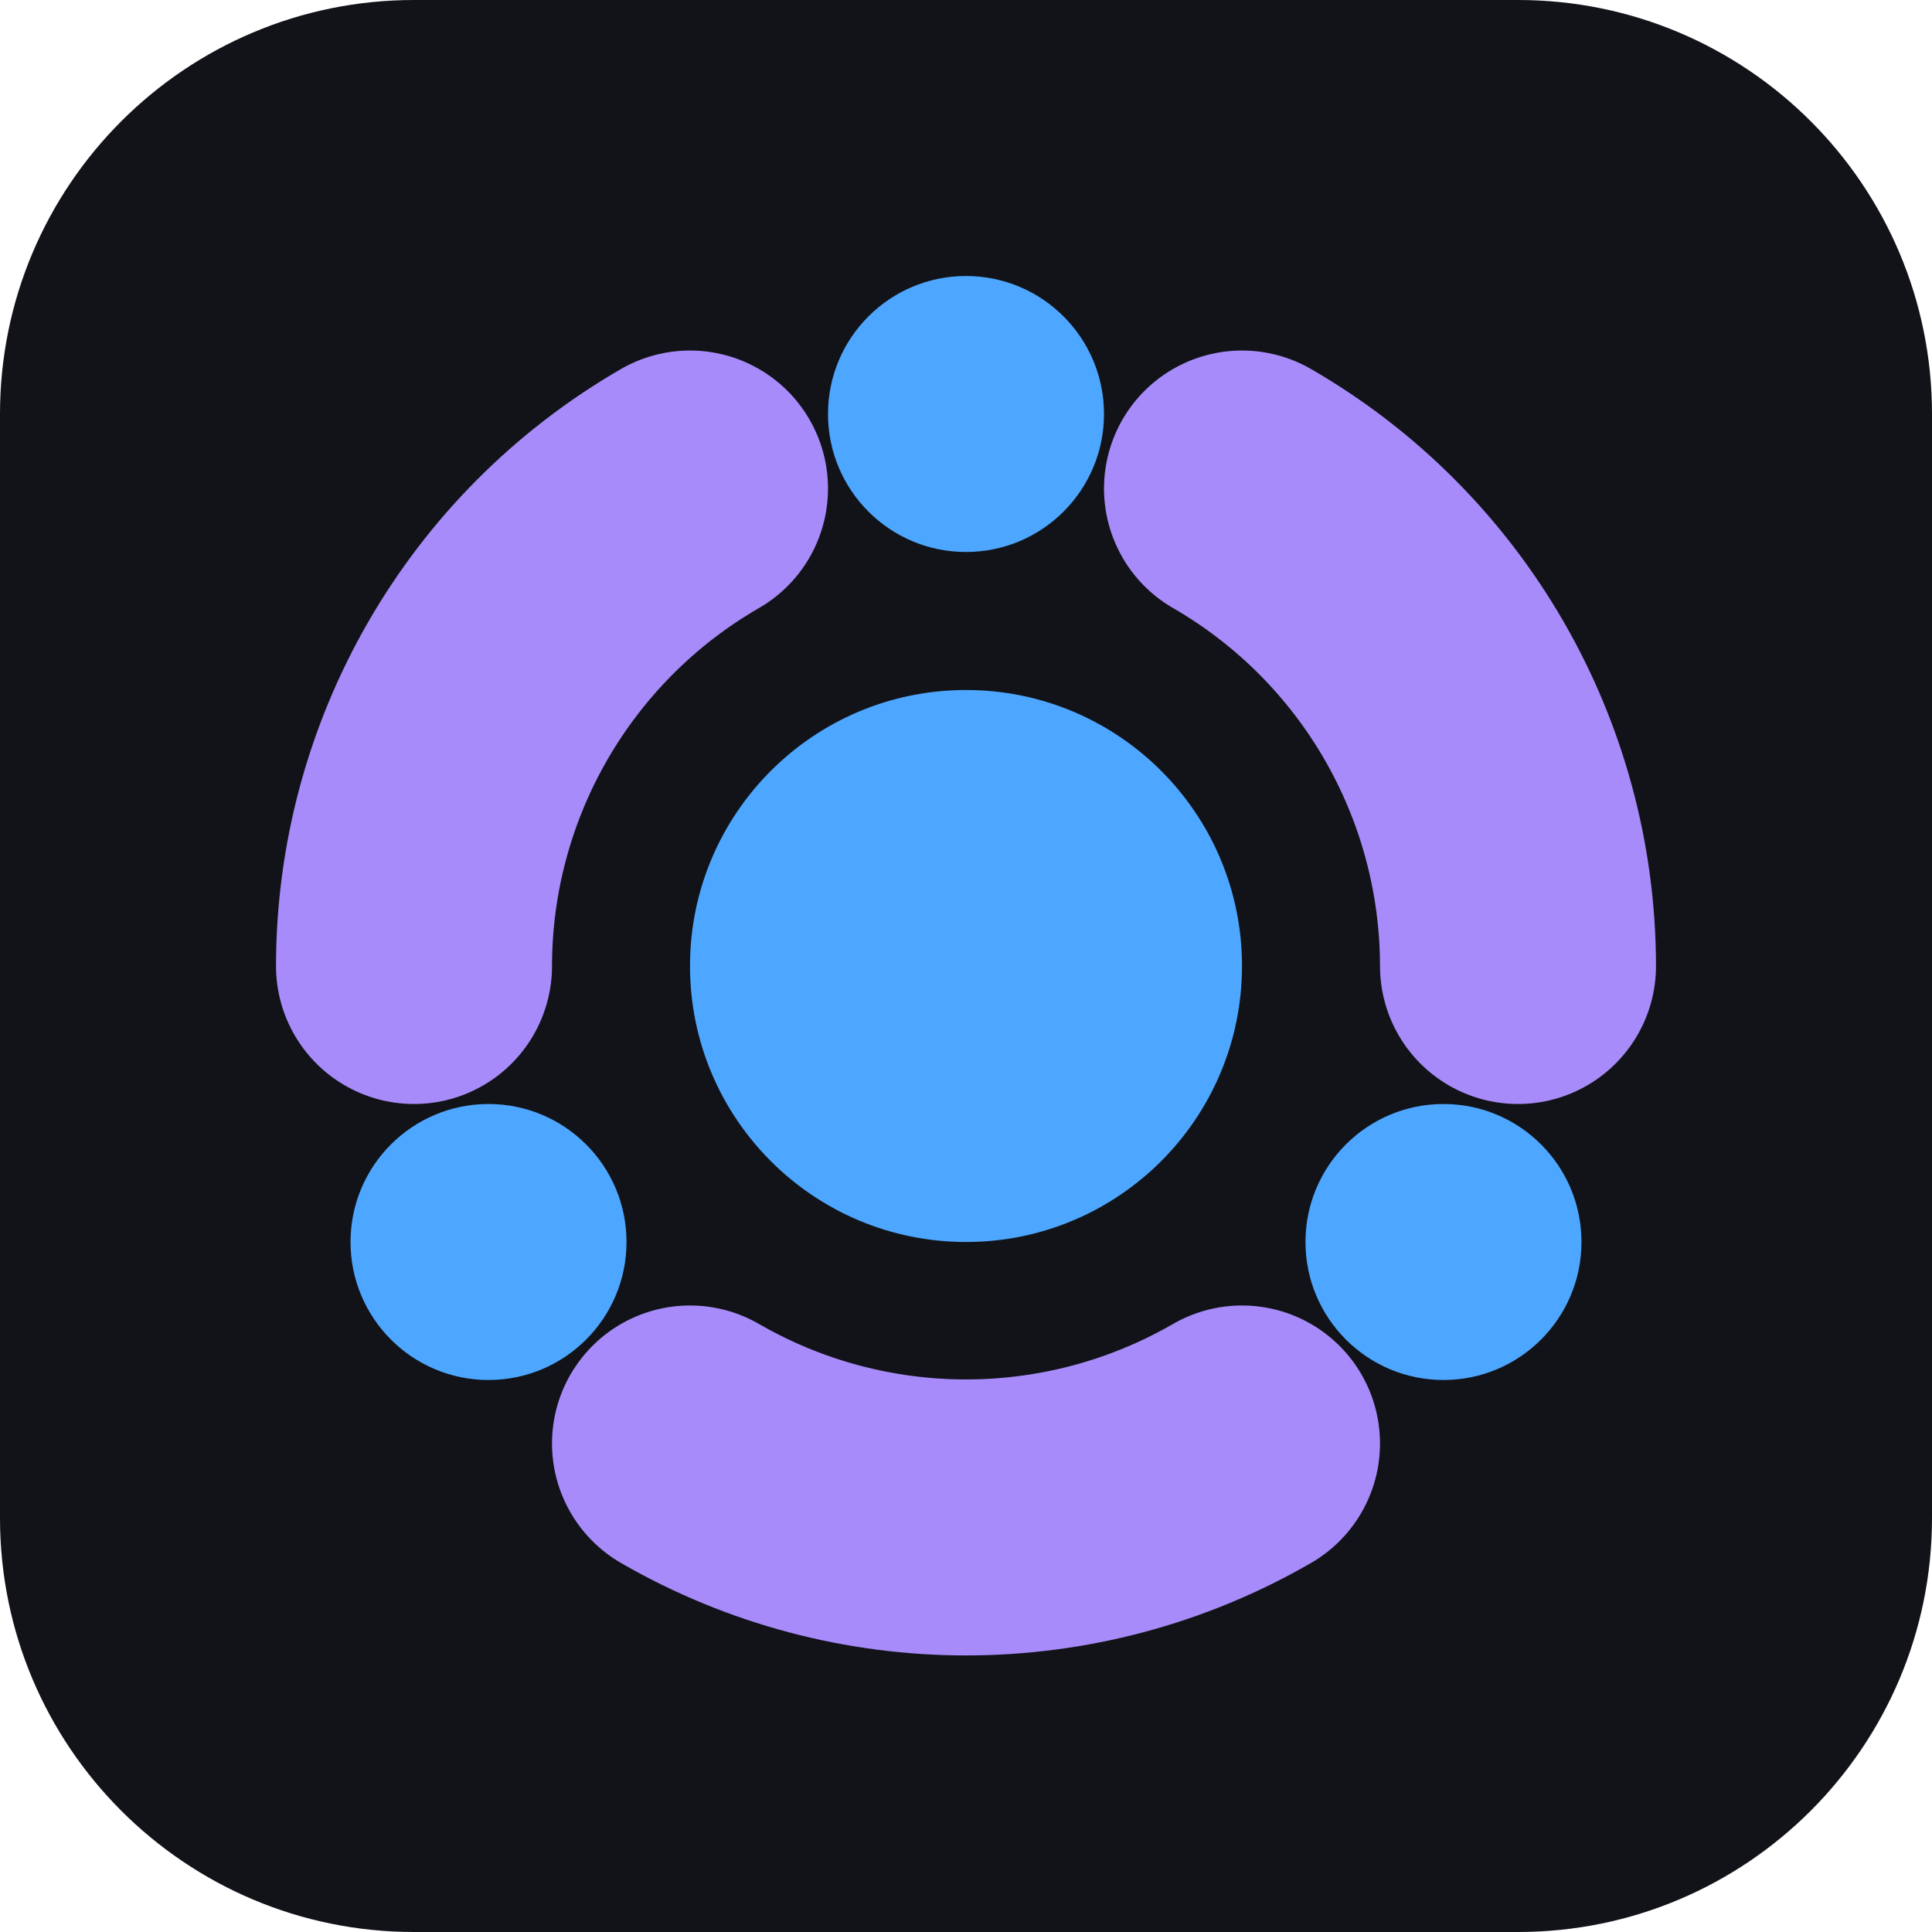
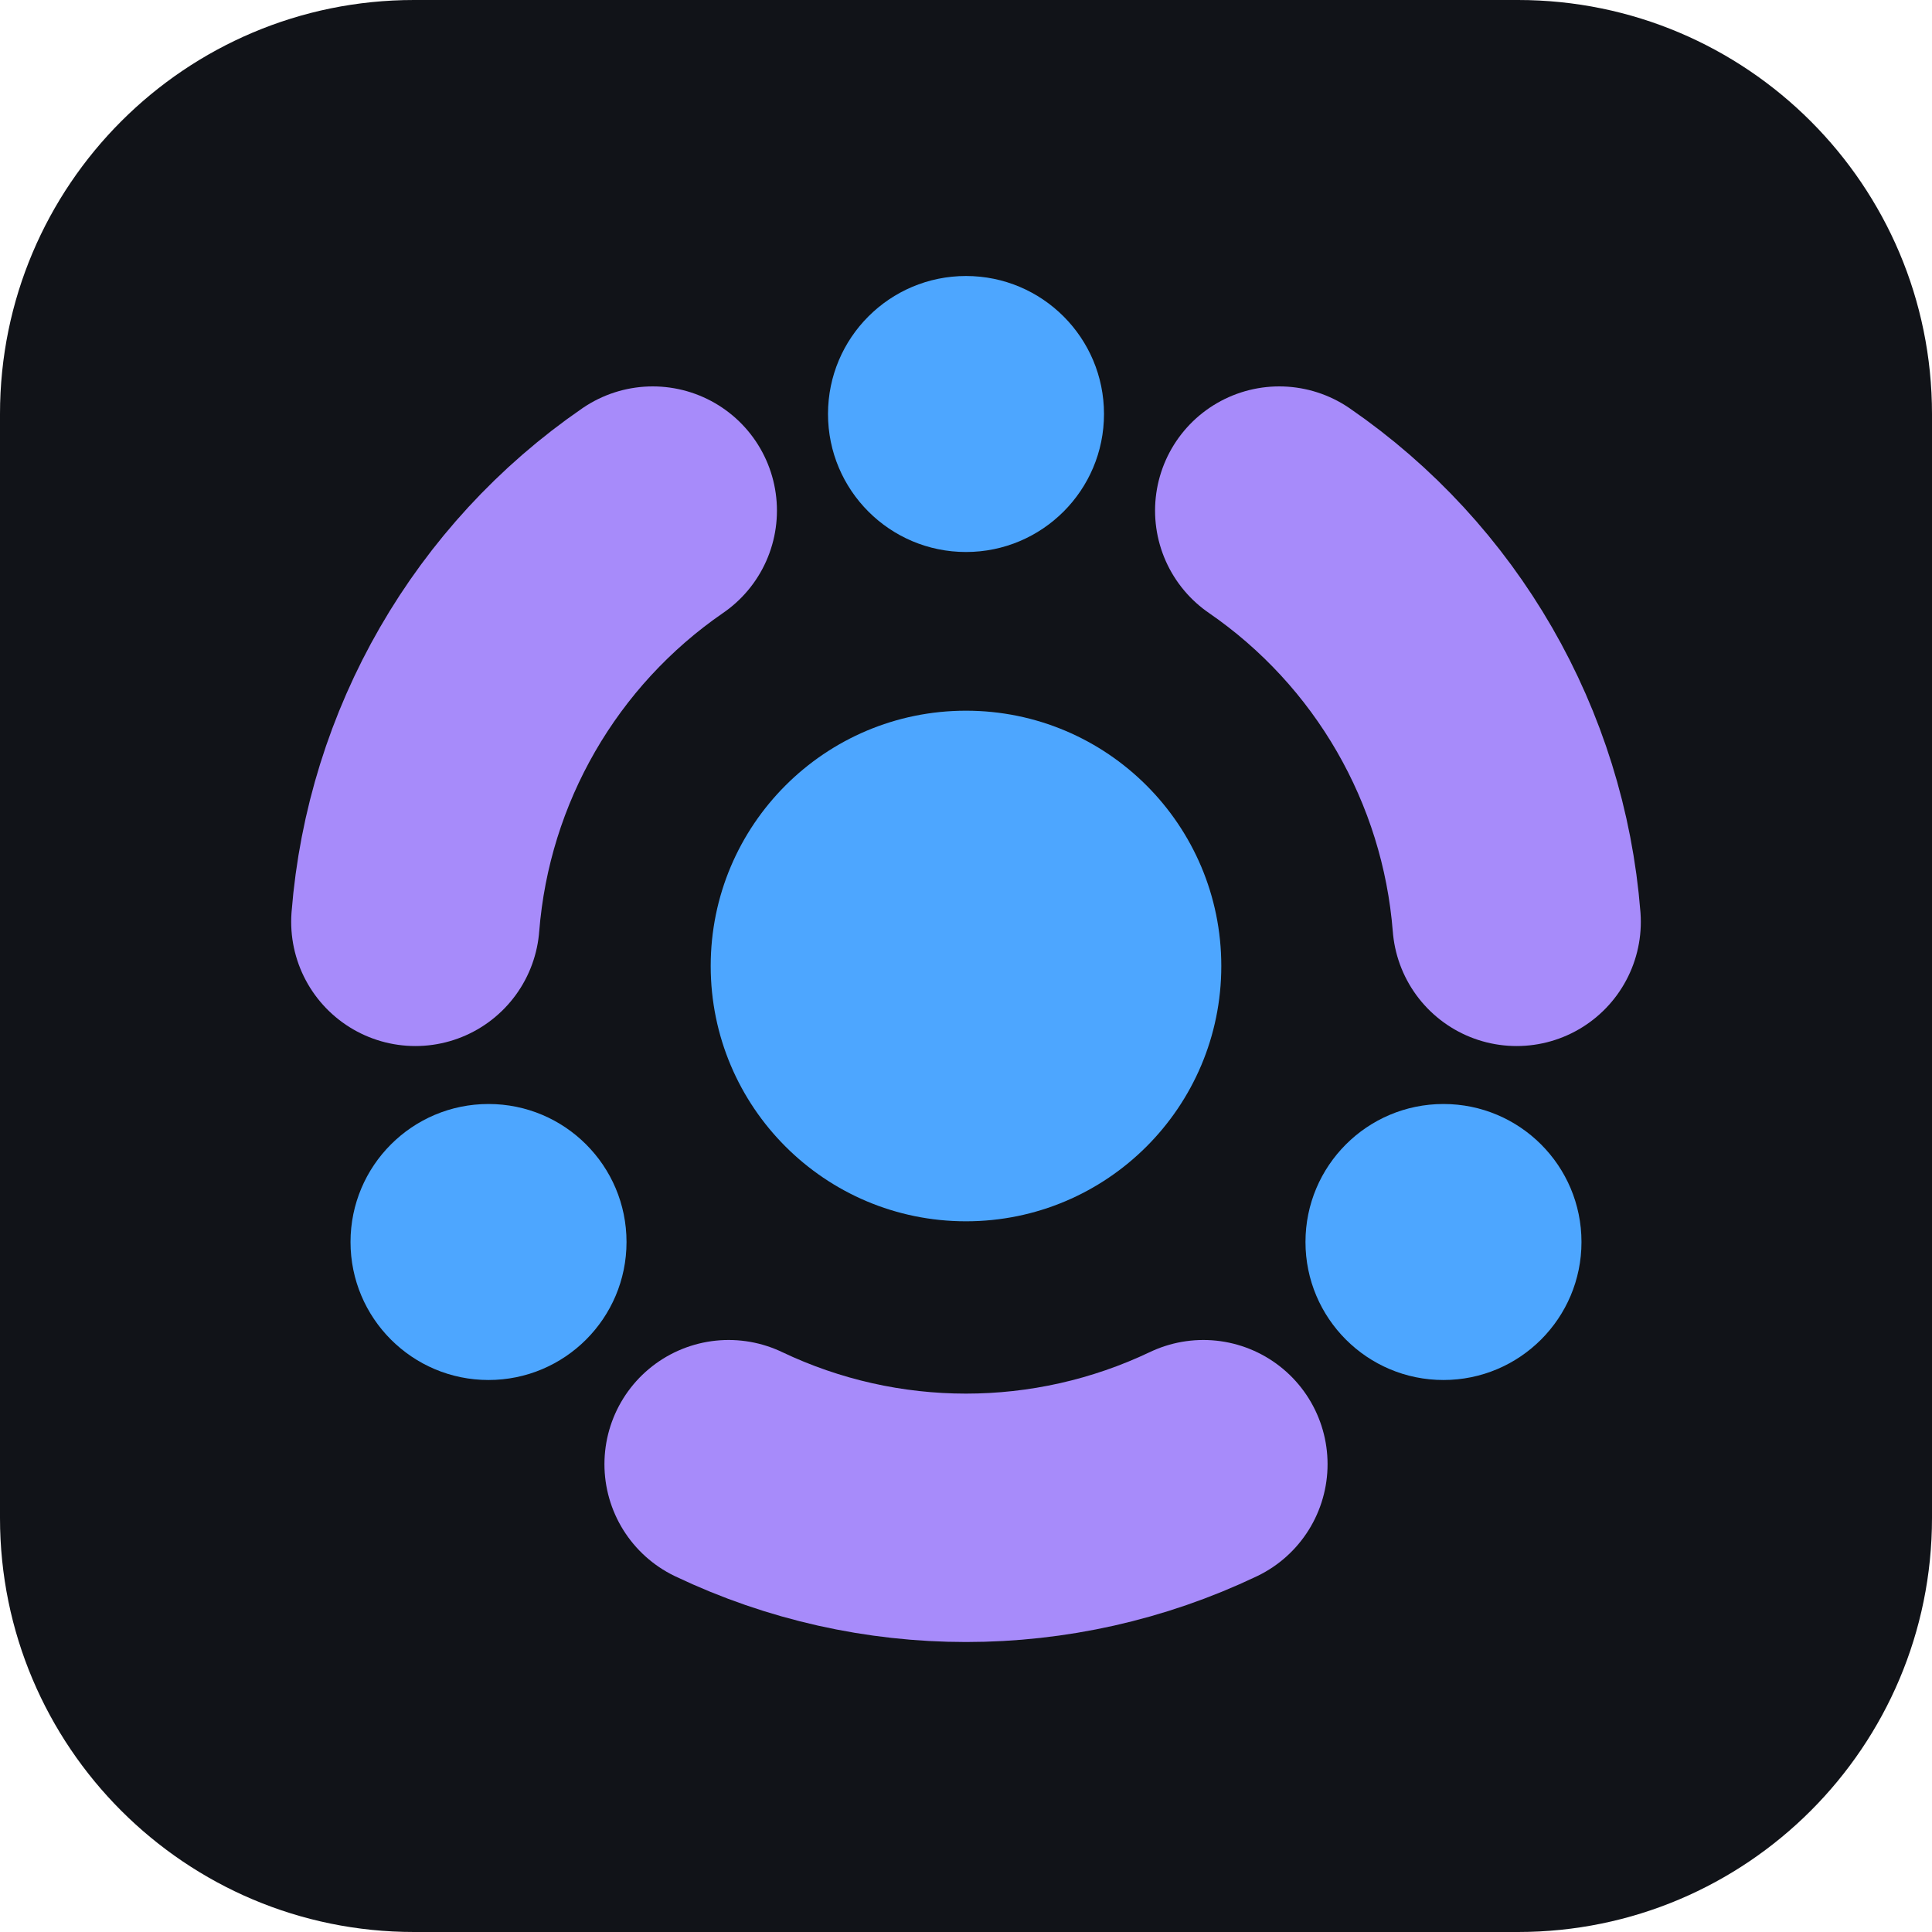
<svg xmlns="http://www.w3.org/2000/svg" viewBox="0 0 14 14" width="14" height="14">
  <rect width="14" height="14" rx="3" fill="#111318" />
-   <path d="M3.00 7.00 A4 4 0 0 1 5.00 3.54" fill="none" stroke="#A78BFA" stroke-width="2" stroke-linecap="round" />
-   <path d="M9.00 3.54 A4 4 0 0 1 11.00 7.00" fill="none" stroke="#A78BFA" stroke-width="2" stroke-linecap="round" />
-   <path d="M9.00 10.46 A4 4 0 0 1 5.00 10.46" fill="none" stroke="#A78BFA" stroke-width="2" stroke-linecap="round" />
-   <circle cx="7" cy="7" r="2" fill="#4DA6FF" />
+   <path d="M3.01 6.68 A4 4 0 0 1 4.73 3.70" fill="none" stroke="#A78BFA" stroke-width="1.8" stroke-linecap="round" />
+   <path d="M9.27 3.70 A4 4 0 0 1 10.99 6.68" fill="none" stroke="#A78BFA" stroke-width="1.8" stroke-linecap="round" />
+   <path d="M8.72 10.61 A4 4 0 0 1 5.28 10.61" fill="none" stroke="#A78BFA" stroke-width="1.8" stroke-linecap="round" />
+   <circle cx="7" cy="7" r="1.85" fill="#4DA6FF" />
  <g fill="#4DA6FF">
    <circle cx="7.00" cy="3.00" r="1" />
    <circle cx="10.46" cy="9.00" r="1" />
    <circle cx="3.54" cy="9.00" r="1" />
  </g>
</svg>
